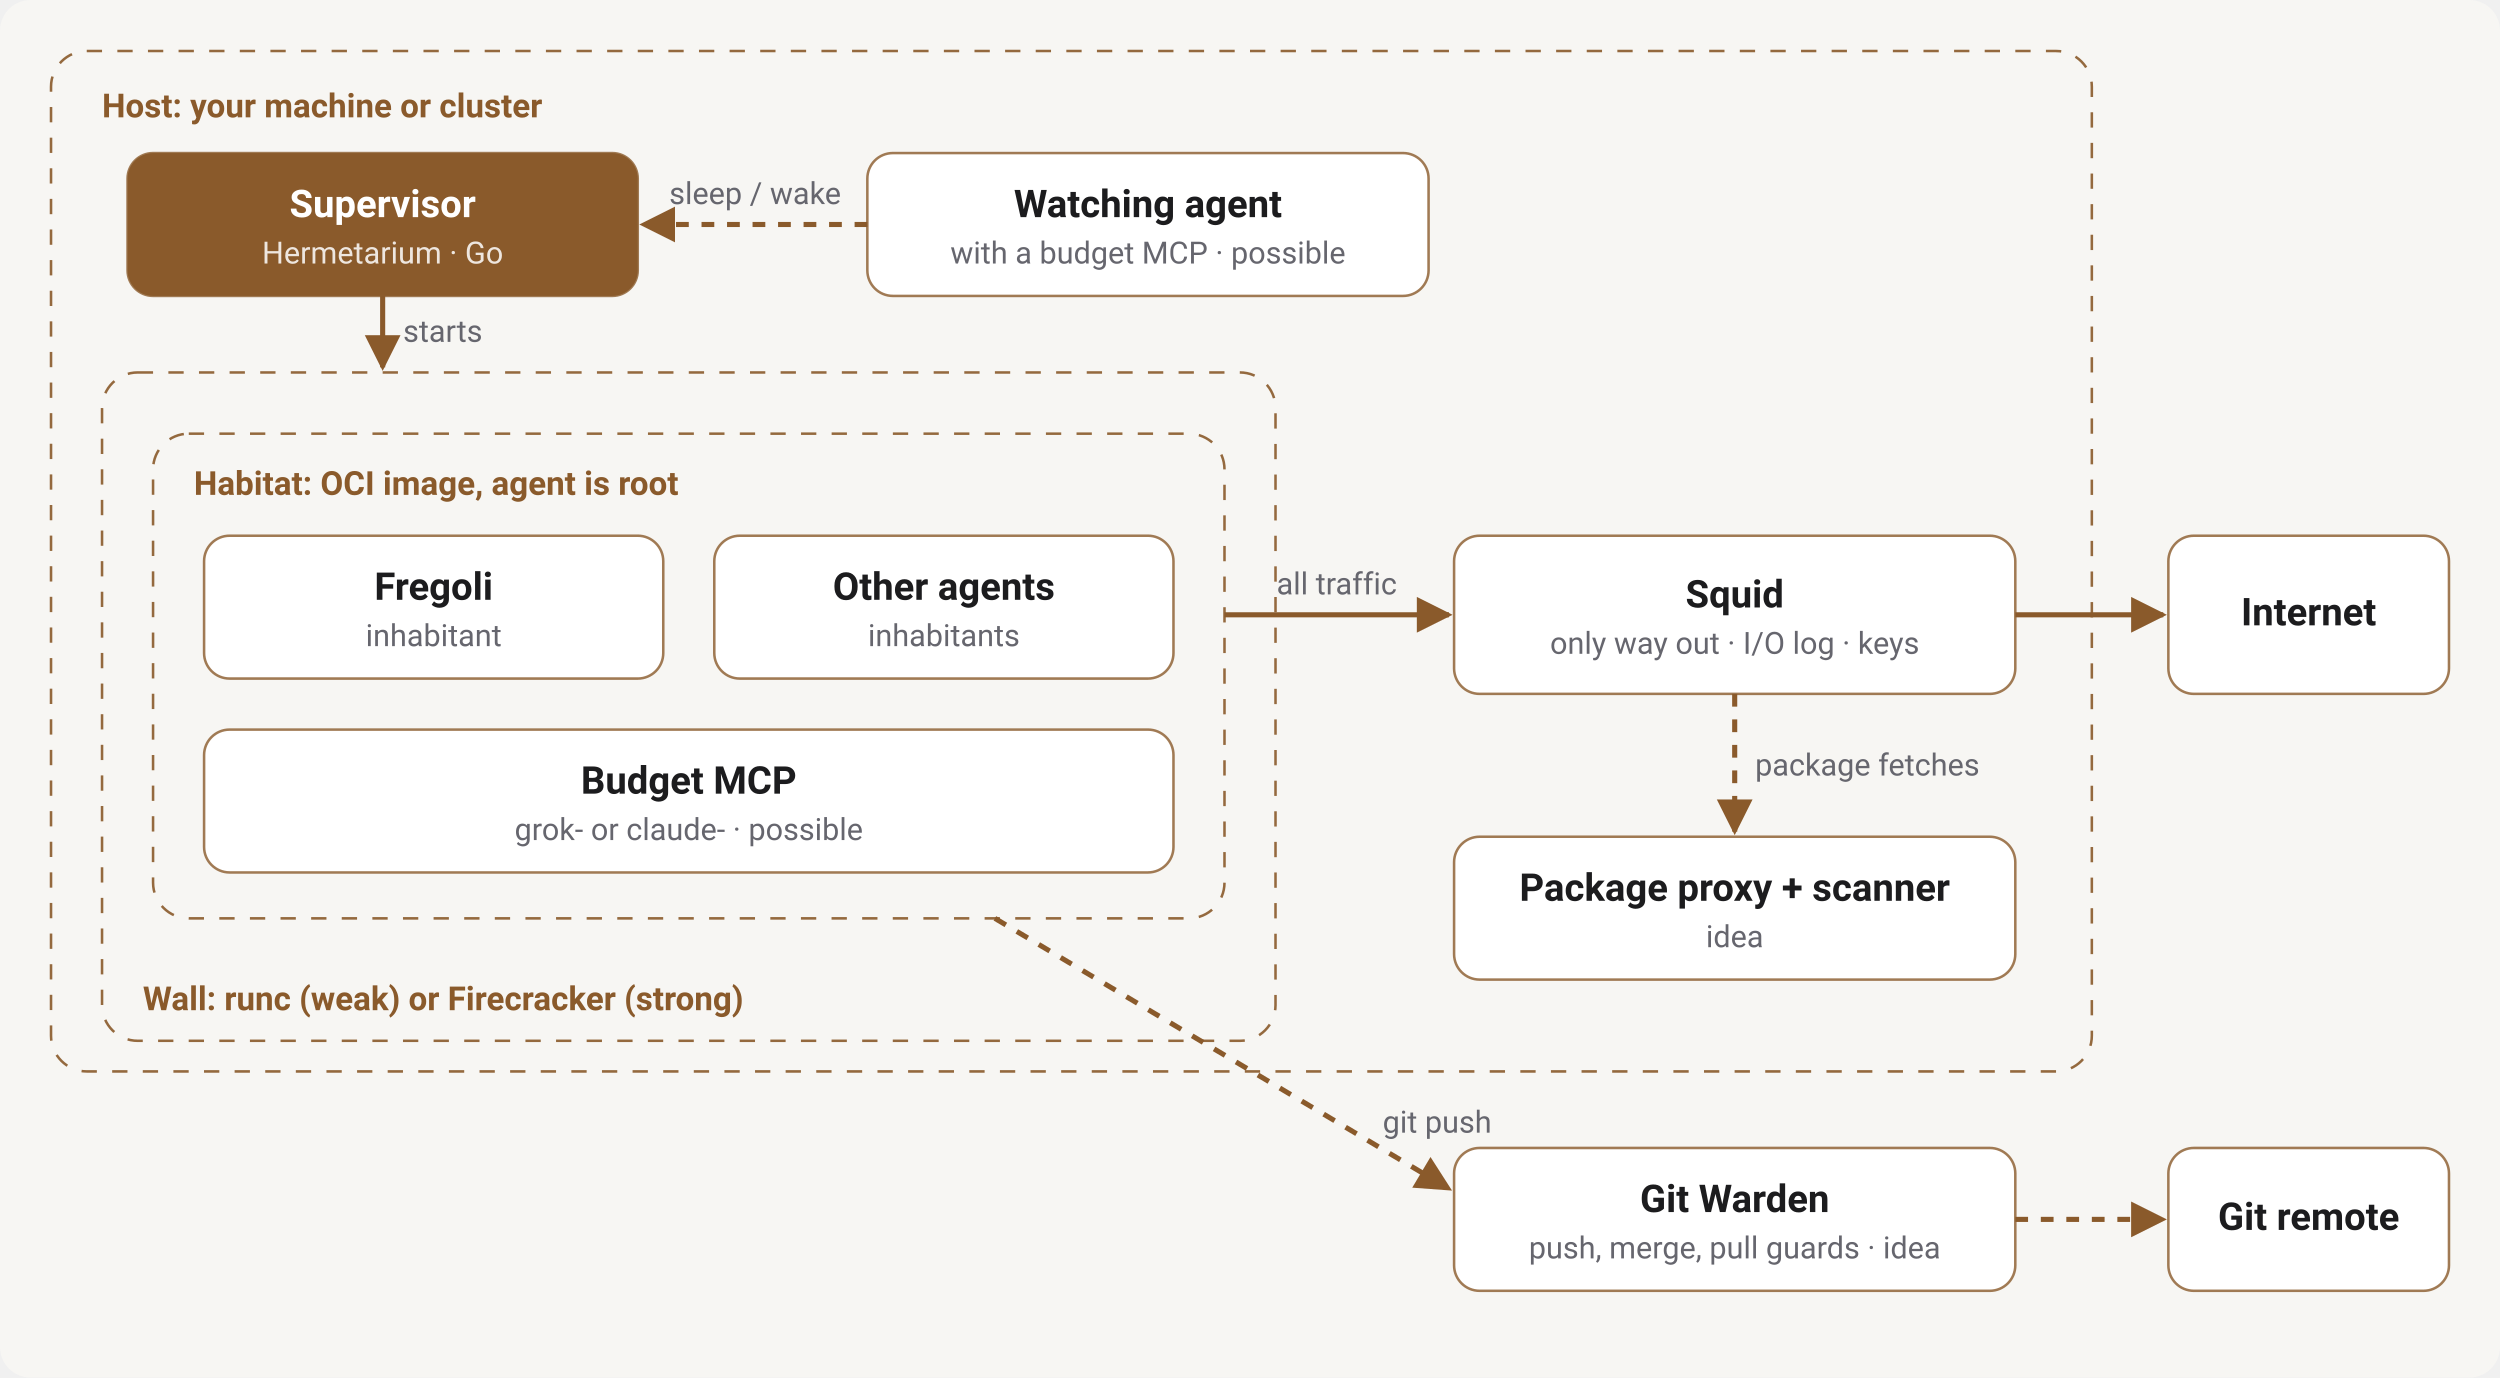
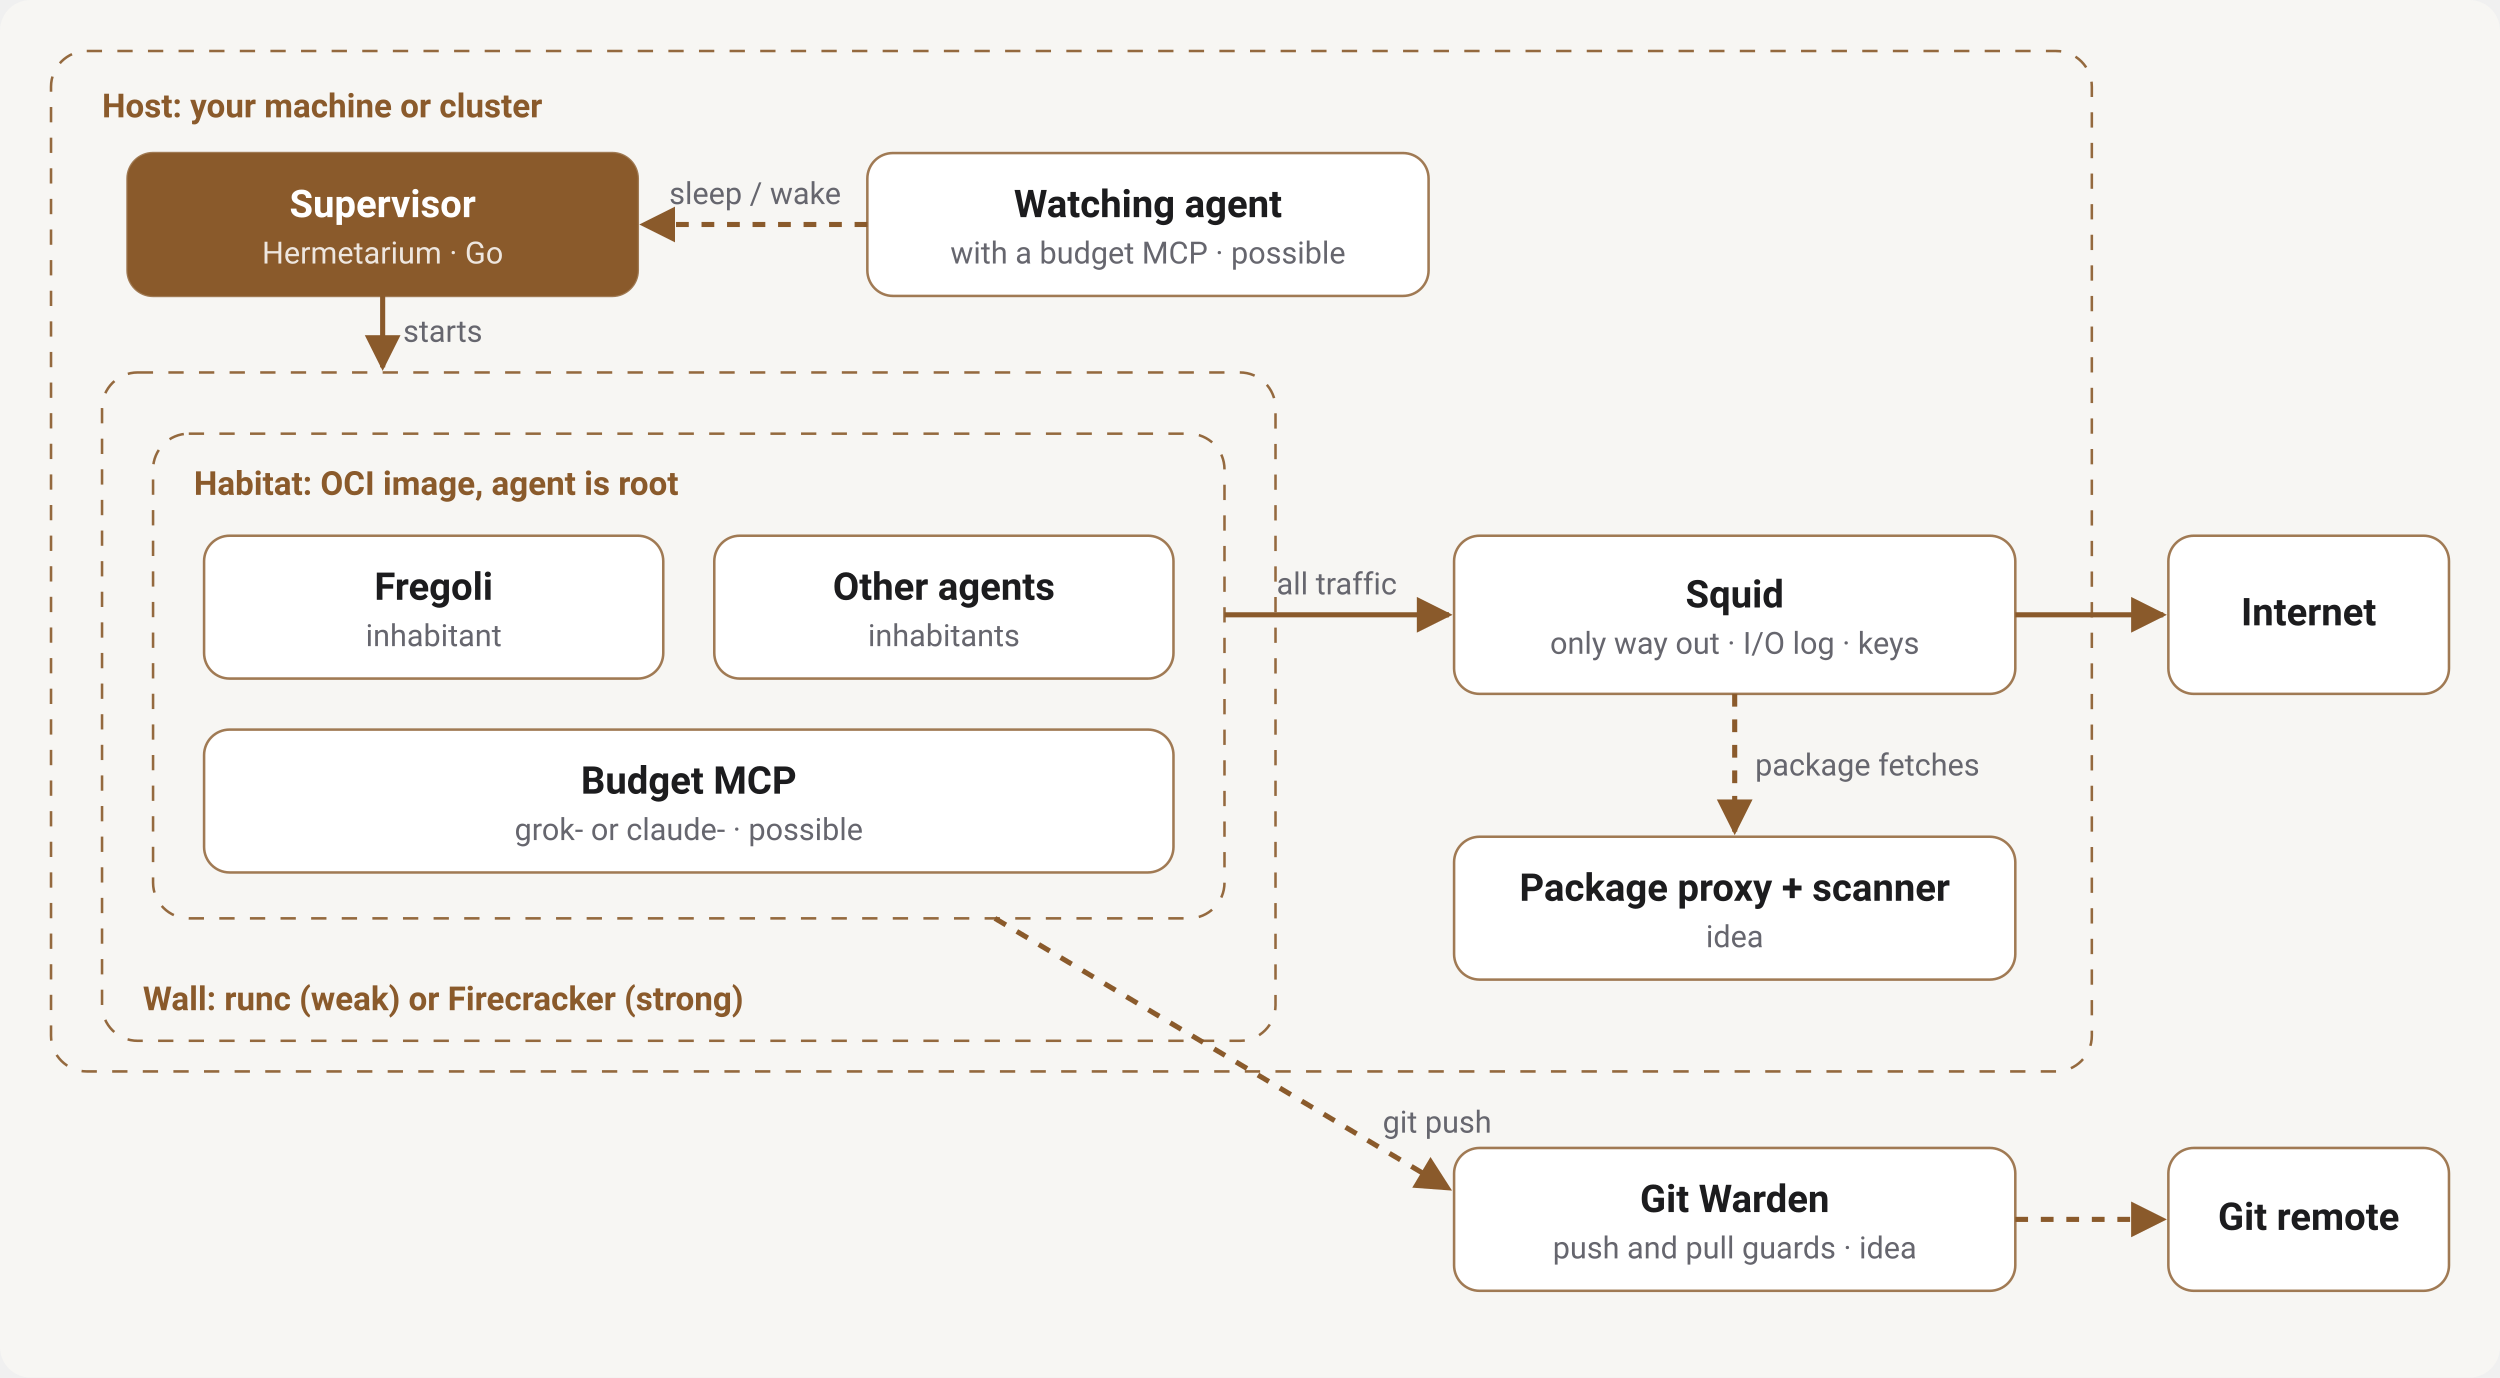
<svg xmlns="http://www.w3.org/2000/svg" viewBox="-10 -10 980 540" width="980" height="540" role="img" aria-label="The whole workshop: the Hermetarium supervisor starts a wall around a habitat where Fregoli, other agents, and a budget MCP can live; all traffic leaves through Squid, with a package proxy and scanner as a later addition; a watching agent could put habitats to sleep and wake them; pushes go through Git Warden to the Git remote. Dashed lines are not built yet.">
  <style>svg{font-family:system-ui,-apple-system,'Segoe UI',Roboto,Helvetica,Arial,sans-serif}.bg{fill:#f7f6f3}.dx-box{fill:#fff;stroke:#8a5a2b;stroke-opacity:.8}.dx-box.s{fill:#8a5a2b;stroke:#8a5a2b}.dx-t{fill:#1c1c1e;font-size:15px;font-weight:600}.dx-s{fill:#66666e;font-size:12px}.dx-on{fill:#fff}.dx-sub-on{fill:#fff;opacity:.85;font-size:12px}.dx-reg{fill:none;stroke:#8a5a2b;stroke-dasharray:6 6;stroke-opacity:.9}.dx-rl{fill:#8a5a2b;font-size:13px;font-weight:600}.dx-a{stroke:#8a5a2b;stroke-width:2;fill:none}.dx-a.d{stroke-dasharray:5 5}.dx-m{fill:#8a5a2b}.dx-l{fill:#66666e;font-size:12px}</style>
  <rect class="bg" x="-10" y="-10" width="980" height="540" rx="12" />
  <defs>
    <marker id="ah-hobelbank" viewBox="0 0 10 10" refX="9" refY="5" markerWidth="7" markerHeight="7" orient="auto">
      <path class="dx-m" d="M0 0L10 5L0 10z" />
    </marker>
  </defs>
  <rect class="dx-reg" x="10" y="10" width="800" height="400" rx="14" />
  <text class="dx-rl" x="30" y="36" text-anchor="start">Host: your machine or cluster</text>
  <rect class="dx-reg" x="30" y="136" width="460" height="262" rx="14" />
  <text class="dx-rl" x="46" y="386" text-anchor="start">Wall: runc (weak) or Firecracker (strong)</text>
  <rect class="dx-reg" x="50" y="160" width="420" height="190" rx="14" />
  <text class="dx-rl" x="66" y="184" text-anchor="start">Habitat: OCI image, agent is root</text>
  <rect class="dx-box s" x="40" y="50" width="200" height="56" rx="10" />
  <text class="dx-t dx-on" x="140.0" y="71.0" text-anchor="middle" dominant-baseline="middle">Supervisor</text>
  <text class="dx-sub-on" x="140.0" y="90.0" text-anchor="middle" dominant-baseline="middle">Hermetarium · Go</text>
  <rect class="dx-box" x="330" y="50" width="220" height="56" rx="10" />
  <text class="dx-t" x="440.0" y="71.0" text-anchor="middle" dominant-baseline="middle">Watching agent</text>
  <text class="dx-s" x="440.0" y="90.0" text-anchor="middle" dominant-baseline="middle">with a budget MCP · possible</text>
  <rect class="dx-box" x="70" y="200" width="180" height="56" rx="10" />
  <text class="dx-t" x="160.0" y="221.0" text-anchor="middle" dominant-baseline="middle">Fregoli</text>
  <text class="dx-s" x="160.0" y="240.0" text-anchor="middle" dominant-baseline="middle">inhabitant</text>
  <rect class="dx-box" x="270" y="200" width="180" height="56" rx="10" />
  <text class="dx-t" x="360.0" y="221.0" text-anchor="middle" dominant-baseline="middle">Other agents</text>
  <text class="dx-s" x="360.0" y="240.0" text-anchor="middle" dominant-baseline="middle">inhabitants</text>
  <rect class="dx-box" x="70" y="276" width="380" height="56" rx="10" />
  <text class="dx-t" x="260.0" y="297.0" text-anchor="middle" dominant-baseline="middle">Budget MCP</text>
  <text class="dx-s" x="260.0" y="316.0" text-anchor="middle" dominant-baseline="middle">grok- or claude- · possible</text>
  <rect class="dx-box" x="560" y="200" width="220" height="62" rx="10" />
  <text class="dx-t" x="670.0" y="224.0" text-anchor="middle" dominant-baseline="middle">Squid</text>
  <text class="dx-s" x="670.0" y="243.0" text-anchor="middle" dominant-baseline="middle">only way out · I/O log · keys</text>
  <rect class="dx-box" x="560" y="318" width="220" height="56" rx="10" />
  <text class="dx-t" x="670.0" y="339.0" text-anchor="middle" dominant-baseline="middle">Package proxy + scanner</text>
  <text class="dx-s" x="670.0" y="358.0" text-anchor="middle" dominant-baseline="middle">idea</text>
  <rect class="dx-box" x="840" y="200" width="110" height="62" rx="10" />
  <text class="dx-t" x="895.0" y="231.0" text-anchor="middle" dominant-baseline="middle">Internet</text>
  <rect class="dx-box" x="560" y="440" width="220" height="56" rx="10" />
  <text class="dx-t" x="670.0" y="461.0" text-anchor="middle" dominant-baseline="middle">Git Warden</text>
-   <text class="dx-s" x="670.0" y="480.0" text-anchor="middle" dominant-baseline="middle">push, merge, pull guards · idea</text>
+   <text class="dx-s" x="670.0" y="480.0" text-anchor="middle" dominant-baseline="middle">push and pull guards · idea</text>
  <rect class="dx-box" x="840" y="440" width="110" height="56" rx="10" />
  <text class="dx-t" x="895.0" y="468.0" text-anchor="middle" dominant-baseline="middle">Git remote</text>
  <line class="dx-a" x1="140" y1="106" x2="140" y2="134" marker-end="url(#ah-hobelbank)" />
  <text class="dx-l" x="148" y="124" text-anchor="start">starts</text>
  <line class="dx-a d" x1="330" y1="78" x2="242" y2="78" marker-end="url(#ah-hobelbank)" />
  <text class="dx-l" x="286" y="70" text-anchor="middle">sleep / wake</text>
  <line class="dx-a" x1="470" y1="231" x2="558" y2="231" marker-end="url(#ah-hobelbank)" />
  <text class="dx-l" x="514" y="223" text-anchor="middle">all traffic</text>
  <line class="dx-a" x1="780" y1="231" x2="838" y2="231" marker-end="url(#ah-hobelbank)" />
  <line class="dx-a d" x1="670" y1="262" x2="670" y2="316" marker-end="url(#ah-hobelbank)" />
  <text class="dx-l" x="678" y="294" text-anchor="start">package fetches</text>
  <line class="dx-a d" x1="380" y1="350" x2="558" y2="456" marker-end="url(#ah-hobelbank)" />
  <text class="dx-l" x="532" y="434" text-anchor="start">git push</text>
  <line class="dx-a d" x1="780" y1="468" x2="838" y2="468" marker-end="url(#ah-hobelbank)" />
</svg>
